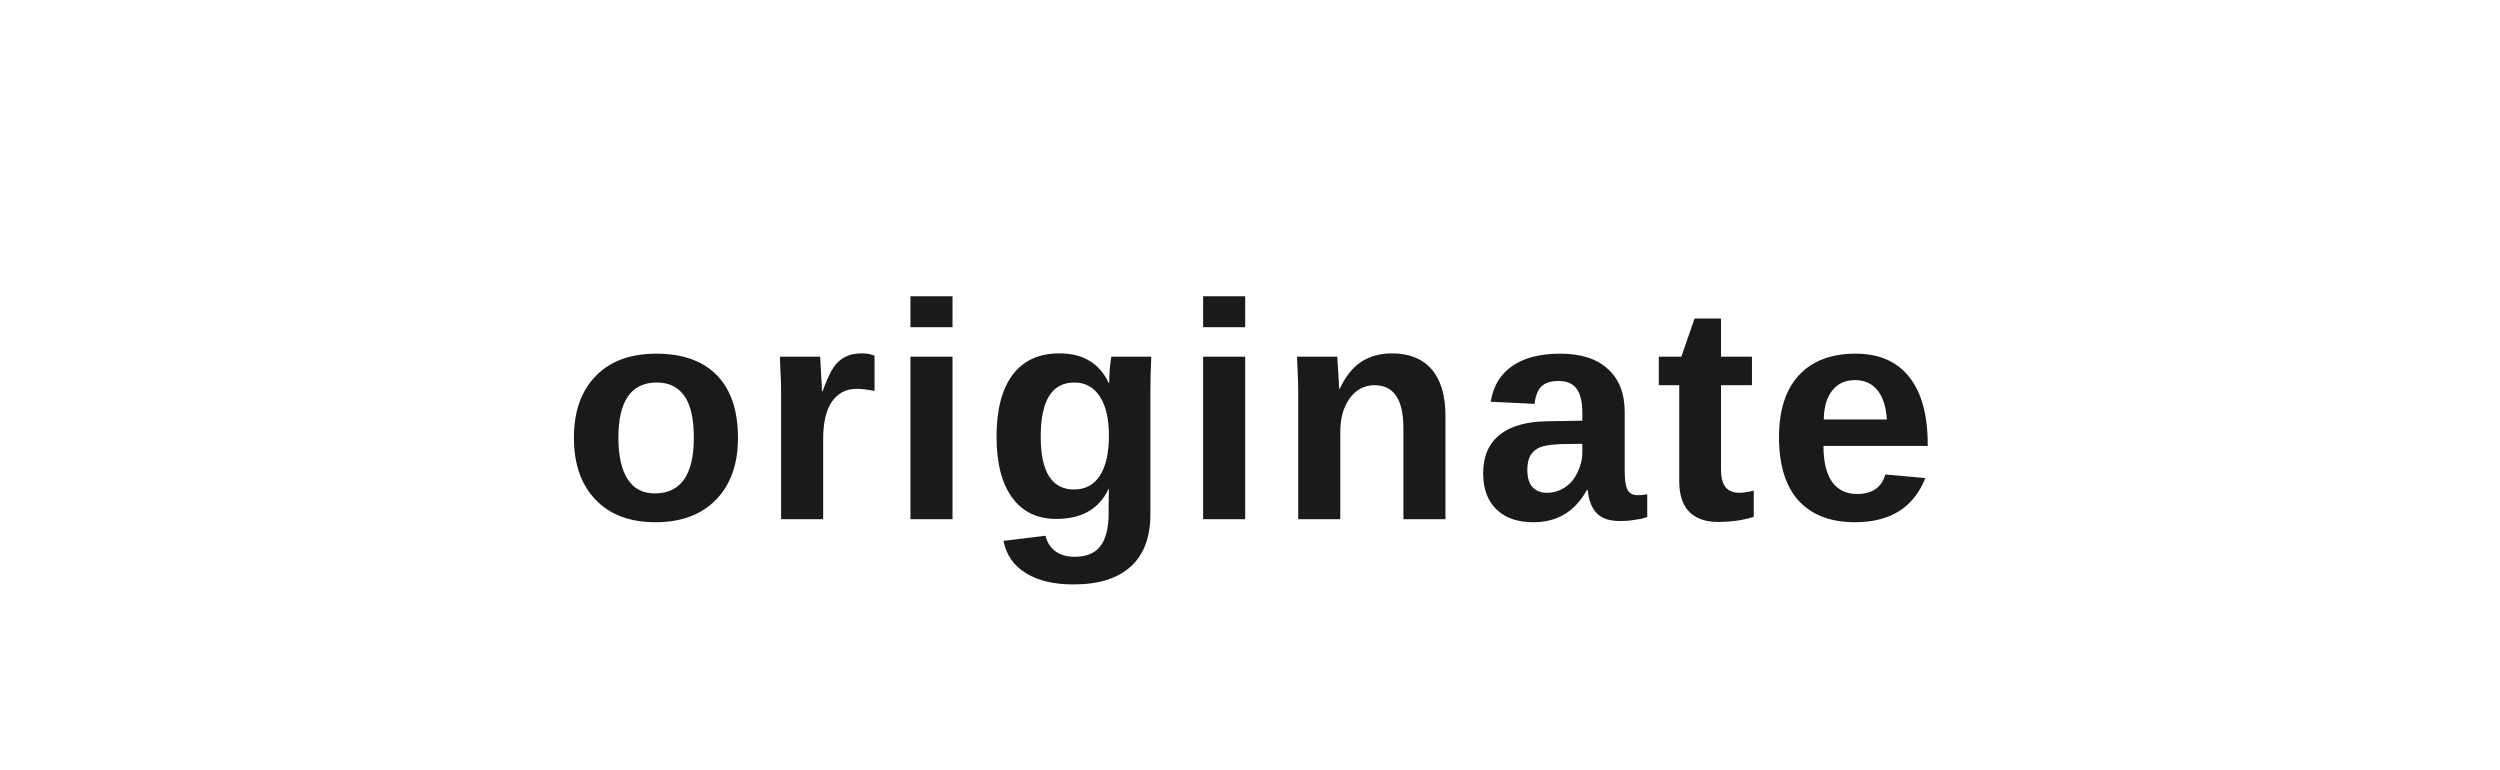
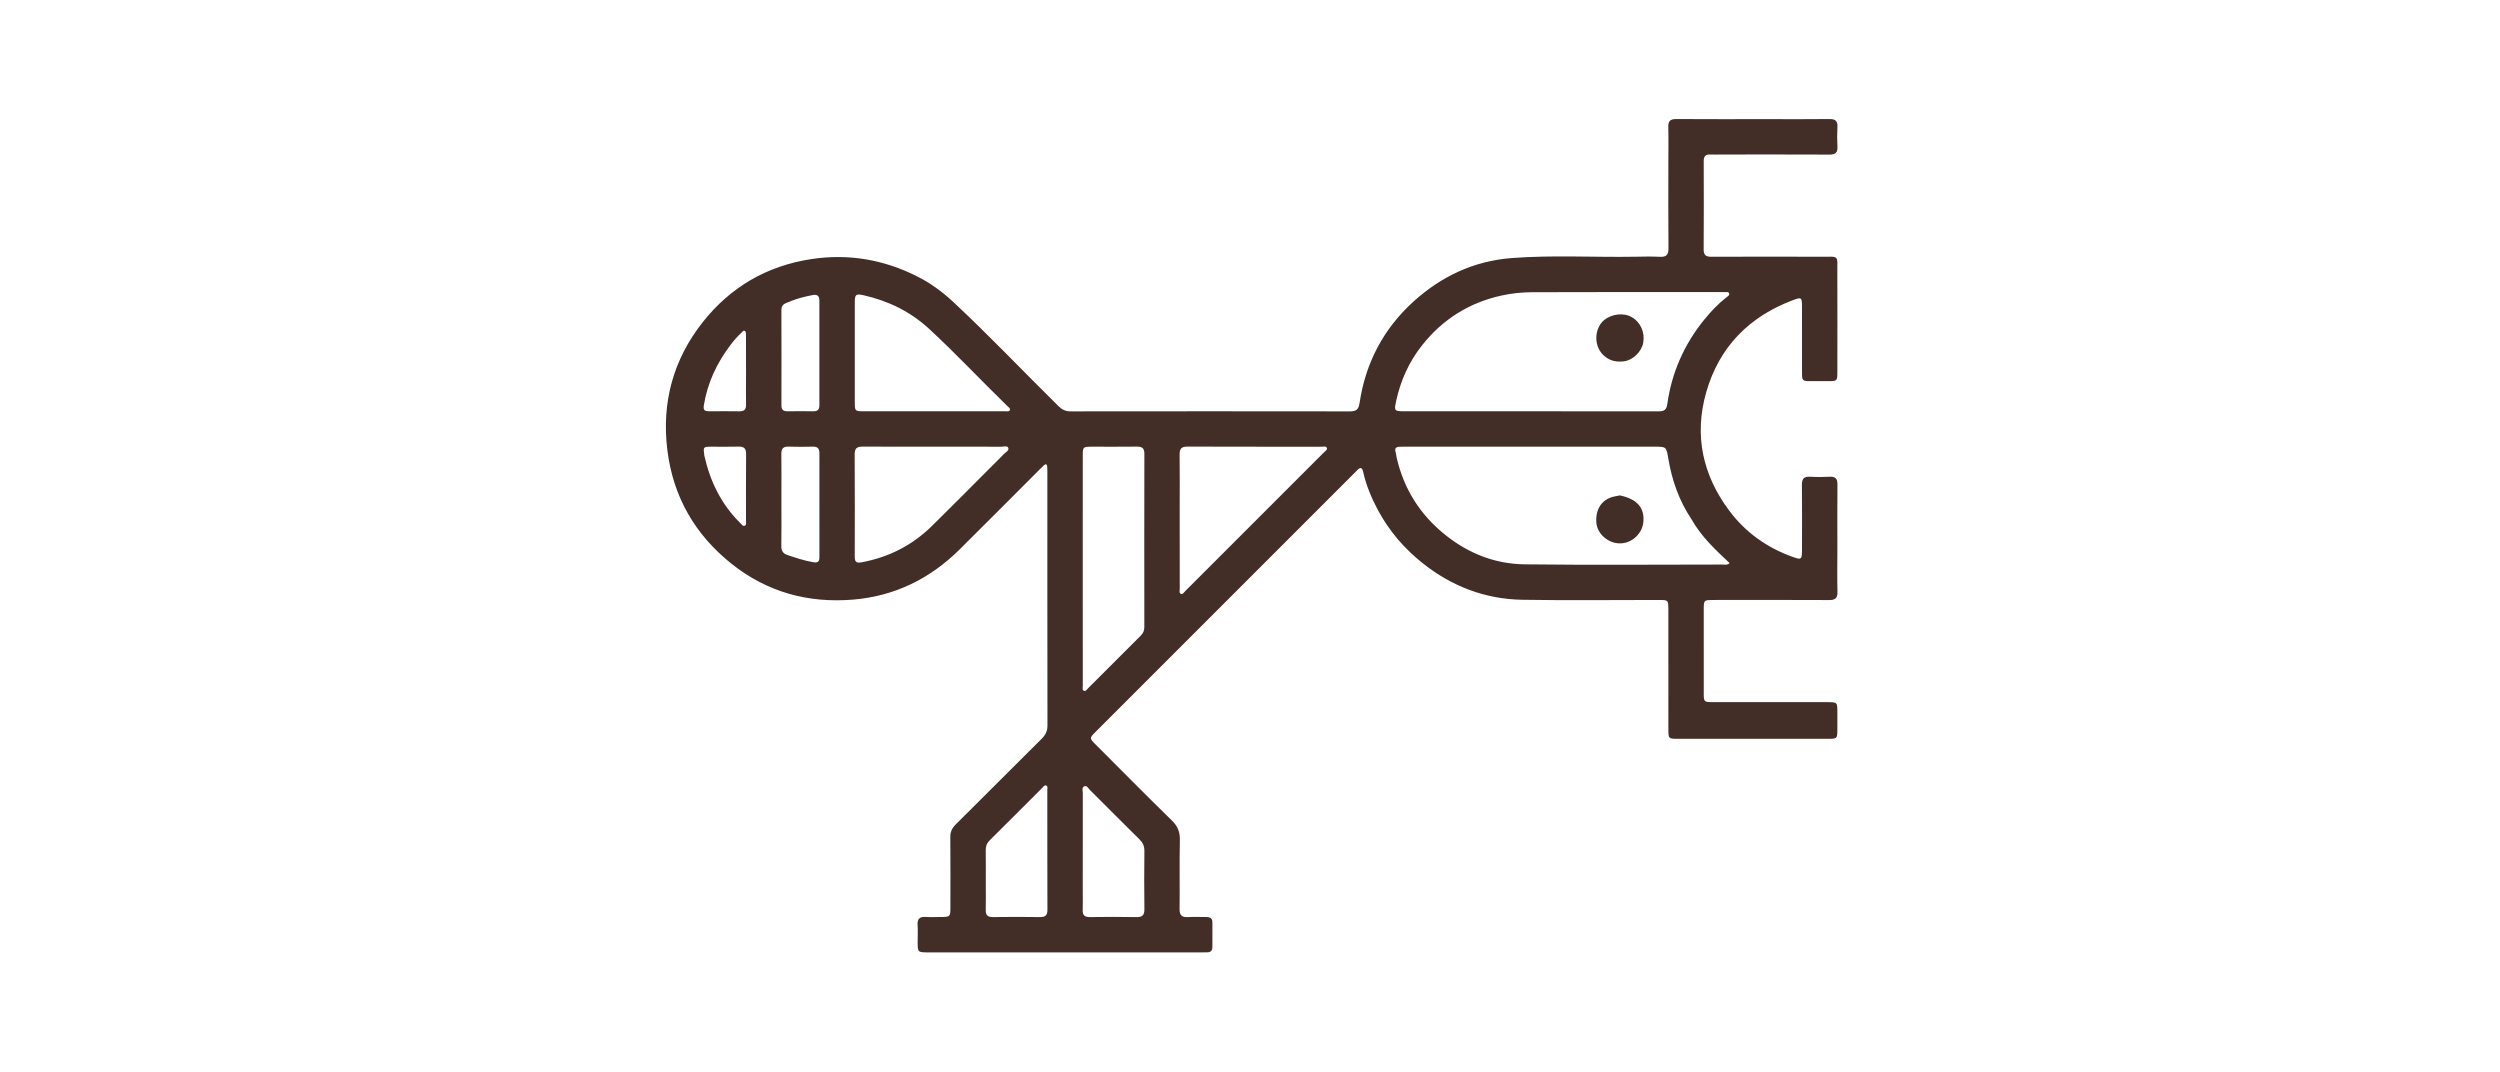
- <svg xmlns="http://www.w3.org/2000/svg" viewBox="0 0 130 40" role="img">
-   <text x="65" y="27" font-family="Arial, Helvetica, sans-serif" font-size="16" font-weight="700" fill="#1a1a1a" text-anchor="middle" letter-spacing="0.5">originate</text>
+ <svg xmlns="http://www.w3.org/2000/svg" width="336" height="144" viewBox="0 0 336 144" fill="none">
+   <path d="M245.885 16C246.69 15.99 246.995 16.273 246.951 17.074C246.904 17.952 246.903 18.837 246.952 19.714C246.998 20.527 246.669 20.781 245.876 20.777C241.035 20.753 236.193 20.766 231.351 20.767C230.852 20.767 230.352 20.79 229.855 20.766C229.206 20.733 228.977 21.031 228.979 21.66C228.992 25.622 229.001 29.584 228.972 33.545C228.966 34.37 229.359 34.51 230.057 34.508C234.957 34.492 239.858 34.49 244.758 34.505C247.251 34.513 246.929 34.198 246.938 36.724C246.953 41.155 246.945 45.587 246.941 50.018C246.94 51.189 246.906 51.218 245.772 51.227C244.979 51.233 244.187 51.232 243.395 51.227C242.228 51.219 242.193 51.192 242.191 50.053C242.185 47.089 242.191 44.125 242.187 41.161C242.185 39.977 242.104 39.914 240.998 40.329C235.067 42.555 231.041 46.647 229.306 52.755C227.672 58.507 228.833 63.838 232.393 68.613C234.565 71.527 237.425 73.571 240.846 74.814C242.122 75.278 242.185 75.233 242.187 73.906C242.19 71.001 242.211 68.096 242.175 65.191C242.165 64.356 242.438 64.02 243.287 64.072C244.164 64.126 245.049 64.117 245.927 64.074C246.69 64.037 246.96 64.336 246.952 65.098C246.924 68.032 246.942 70.967 246.943 73.901C246.943 75.779 246.909 77.658 246.955 79.535C246.976 80.382 246.671 80.652 245.835 80.647C240.671 80.62 235.506 80.633 230.341 80.636C228.988 80.636 228.983 80.641 228.983 82.01C228.981 85.737 228.98 89.464 228.985 93.19C228.986 94.332 229.021 94.365 230.186 94.366C235.321 94.37 240.457 94.368 245.592 94.37C246.937 94.371 246.938 94.376 246.942 95.753C246.944 96.486 246.944 97.22 246.942 97.953C246.937 99.293 246.936 99.297 245.554 99.298C239.362 99.3 233.17 99.299 226.979 99.299C226.509 99.299 226.039 99.301 225.57 99.299C224.236 99.293 224.231 99.292 224.23 97.995C224.226 95.031 224.228 92.067 224.228 89.103C224.228 86.727 224.23 84.35 224.227 81.973C224.225 80.643 224.221 80.636 222.919 80.636C216.816 80.633 210.711 80.713 204.609 80.609C199.594 80.525 195.107 78.801 191.179 75.67C188.698 73.693 186.67 71.32 185.178 68.522C184.324 66.92 183.614 65.243 183.22 63.458C183.064 62.753 182.798 62.778 182.375 63.234C182.276 63.342 182.168 63.442 182.065 63.546C170.466 75.145 158.866 86.744 147.267 98.344C146.401 99.21 146.401 99.212 147.281 100.092C150.683 103.495 154.063 106.922 157.507 110.282C158.292 111.048 158.594 111.821 158.572 112.902C158.507 115.982 158.573 119.065 158.536 122.146C158.526 122.989 158.815 123.309 159.656 123.257C160.474 123.206 161.298 123.259 162.119 123.248C162.648 123.241 162.955 123.421 162.947 124.005C162.934 125.09 162.937 126.176 162.946 127.262C162.95 127.785 162.694 128.008 162.188 127.994C161.953 127.988 161.718 128 161.484 128C149.247 128 137.01 128.001 124.774 128C123.337 128 123.336 127.996 123.333 126.53C123.332 125.797 123.377 125.06 123.323 124.33C123.26 123.464 123.636 123.177 124.456 123.238C125.069 123.284 125.688 123.248 126.304 123.246C127.729 123.242 127.733 123.242 127.734 121.855C127.736 118.744 127.752 115.633 127.723 112.522C127.716 111.821 127.935 111.315 128.432 110.822C132.307 106.979 136.152 103.104 140.029 99.262C140.546 98.748 140.78 98.228 140.779 97.49C140.759 86.105 140.764 74.719 140.764 63.333C140.764 63.128 140.764 62.921 140.748 62.717C140.72 62.358 140.546 62.324 140.296 62.541C140.119 62.695 139.957 62.866 139.791 63.032C136.181 66.642 132.582 70.265 128.956 73.86C124.986 77.797 120.205 80.133 114.64 80.589C108.638 81.081 103.118 79.593 98.352 75.798C93.411 71.864 90.461 66.773 89.688 60.462C88.907 54.094 90.486 48.328 94.426 43.327C98.152 38.599 103.052 35.721 109.09 34.815C114.074 34.066 118.766 34.894 123.223 37.126C125.001 38.016 126.613 39.18 128.086 40.553C132.959 45.095 137.534 49.937 142.279 54.607C142.752 55.074 143.231 55.29 143.901 55.289C156.402 55.274 168.903 55.272 181.404 55.29C182.255 55.291 182.59 55.08 182.729 54.145C183.528 48.774 185.939 44.194 189.955 40.544C193.699 37.142 198.1 35.068 203.194 34.681C208.728 34.259 214.275 34.601 219.816 34.504C220.901 34.485 221.989 34.455 223.072 34.514C223.949 34.561 224.253 34.256 224.243 33.361C224.204 29.576 224.227 25.79 224.228 22.005C224.228 20.362 224.259 18.717 224.217 17.075C224.197 16.278 224.477 15.995 225.283 16.001C229.363 16.029 233.442 16.013 237.61 16.013C240.427 16.013 243.156 16.035 245.885 16ZM146.492 106.179C146.274 105.962 146.071 105.541 145.741 105.671C145.35 105.825 145.528 106.294 145.528 106.622C145.516 111.019 145.52 115.416 145.52 119.9C145.521 120.751 145.551 121.514 145.514 122.274C145.479 122.995 145.767 123.264 146.489 123.254C148.569 123.225 150.651 123.22 152.732 123.258C153.526 123.272 153.818 123.001 153.807 122.193C153.771 119.585 153.779 116.976 153.806 114.367C153.813 113.729 153.61 113.266 153.157 112.82C150.922 110.62 148.716 108.39 146.492 106.179ZM140.594 105.574C140.343 105.484 140.198 105.771 140.04 105.929C137.695 108.266 135.362 110.616 133.008 112.944C132.619 113.329 132.477 113.743 132.484 114.273C132.503 115.767 132.49 117.262 132.489 118.845C132.49 120.046 132.518 121.16 132.483 122.272C132.46 122.989 132.731 123.264 133.455 123.254C135.564 123.225 137.674 123.226 139.783 123.254C140.492 123.263 140.775 123.019 140.773 122.288C140.754 116.926 140.765 111.564 140.759 106.202C140.759 105.984 140.862 105.67 140.594 105.574ZM152.807 60.025C150.784 60.052 148.761 60.03 146.738 60.035C145.545 60.038 145.522 60.061 145.522 61.283C145.519 67.293 145.52 73.304 145.52 79.402C145.52 83.712 145.518 87.934 145.527 92.155C145.527 92.399 145.4 92.751 145.713 92.855C145.943 92.93 146.101 92.637 146.262 92.477C148.607 90.137 150.945 87.789 153.295 85.454C153.628 85.123 153.799 84.771 153.798 84.293C153.79 76.524 153.786 68.754 153.803 60.984C153.804 60.246 153.508 60.016 152.807 60.025ZM178.342 60.228C178.24 59.913 177.887 60.04 177.644 60.04C171.631 60.033 165.618 60.045 159.606 60.022C158.802 60.018 158.526 60.295 158.538 61.094C158.574 63.469 158.551 65.845 158.55 68.309C158.55 71.975 158.548 75.554 158.557 79.132C158.557 79.375 158.431 79.728 158.748 79.826C158.976 79.896 159.135 79.604 159.297 79.442C165.521 73.223 171.743 67.001 177.962 60.777C178.123 60.616 178.416 60.457 178.342 60.228ZM188.192 60.038C187.682 60.032 187.395 60.196 187.574 60.775C187.643 60.997 187.651 61.237 187.702 61.465C188.663 65.705 190.848 69.166 194.244 71.888C197.371 74.393 200.948 75.8 204.914 75.847C213.772 75.952 222.633 75.882 231.492 75.875C231.798 75.875 232.135 75.977 232.462 75.684C230.559 73.9 228.657 72.132 227.334 69.784C225.665 67.277 224.714 64.558 224.227 61.673C223.951 60.041 223.987 60.033 222.339 60.033C211.221 60.033 200.103 60.033 188.985 60.033C188.721 60.033 188.456 60.041 188.192 60.038ZM135.508 60.182C135.379 59.87 134.869 60.043 134.531 60.039C133.241 60.024 131.951 60.033 130.661 60.033C125.766 60.034 120.87 60.044 115.975 60.023C115.22 60.02 114.862 60.207 114.867 61.055C114.899 65.627 114.886 70.201 114.879 74.773C114.878 75.419 114.996 75.724 115.793 75.576C119.442 74.901 122.598 73.295 125.239 70.705C127.854 68.139 130.427 65.529 133.062 62.894C133.707 62.249 134.32 61.66 134.903 61.041C135.149 60.78 135.665 60.564 135.508 60.182ZM105.981 60.026C105.25 60.001 105.003 60.303 105.013 61.013C105.04 63.063 105.022 65.114 105.021 67.252C105.022 69.361 105.042 71.383 105.011 73.404C105.001 74.036 105.249 74.398 105.818 74.589C106.953 74.969 108.082 75.353 109.273 75.557C109.911 75.666 110.129 75.506 110.128 74.875C110.118 70.217 110.116 65.559 110.129 60.901C110.131 60.252 109.858 60.017 109.232 60.03C108.148 60.054 107.063 60.064 105.981 60.026ZM99.232 60.024C98.031 60.062 96.828 60.029 95.625 60.034C94.504 60.039 94.504 60.044 94.662 61.23C95.449 64.746 96.959 67.796 99.492 70.302C99.679 70.487 99.835 70.778 100.119 70.647C100.354 70.54 100.261 70.226 100.261 70.002C100.266 67.011 100.246 64.018 100.277 61.027C100.284 60.245 99.972 60.001 99.232 60.024ZM231.489 39.256C222.982 39.256 214.475 39.238 205.968 39.273C204.573 39.279 203.168 39.419 201.791 39.723C197.452 40.679 193.907 42.907 191.146 46.381C189.385 48.597 188.249 51.114 187.648 53.87C187.346 55.252 187.387 55.278 188.843 55.278C195.15 55.28 201.458 55.278 207.853 55.278C212.928 55.278 217.915 55.27 222.902 55.285C223.623 55.287 223.972 55.128 224.089 54.29C224.682 50.053 226.359 46.268 229.067 42.943C229.958 41.849 230.917 40.832 232.032 39.964C232.205 39.83 232.488 39.676 232.387 39.419C232.285 39.159 231.974 39.289 231.753 39.258C231.667 39.246 231.577 39.256 231.489 39.256ZM116.022 39.67C115.054 39.451 114.884 39.593 114.883 40.59C114.879 45.077 114.879 49.565 114.883 54.052C114.884 55.254 114.907 55.276 116.123 55.276C121.784 55.28 127.444 55.278 133.192 55.278C133.895 55.278 134.512 55.287 135.127 55.272C135.344 55.266 135.655 55.371 135.736 55.078C135.792 54.873 135.55 54.73 135.406 54.591C131.877 51.157 128.511 47.56 124.892 44.215C122.341 41.857 119.366 40.426 116.022 39.67ZM100.136 44.497C99.91 44.338 99.779 44.604 99.64 44.73C99.096 45.223 98.623 45.78 98.178 46.365C96.342 48.784 95.089 51.449 94.596 54.468C94.481 55.175 94.766 55.283 95.332 55.278C96.682 55.268 98.032 55.258 99.381 55.281C100.019 55.292 100.28 55.038 100.269 54.398C100.246 53.078 100.264 51.757 100.266 50.349C100.265 48.5 100.267 46.739 100.258 44.978C100.257 44.812 100.24 44.57 100.136 44.497ZM110.124 40.39C110.125 39.677 109.752 39.549 109.155 39.67C108.236 39.857 107.323 40.06 106.384 40.431C105.791 40.746 105.018 40.722 105.021 41.645C105.036 45.927 105.031 50.211 105.024 54.494C105.023 55.057 105.277 55.283 105.825 55.276C106.999 55.263 108.173 55.262 109.346 55.275C109.912 55.282 110.126 55.016 110.125 54.47C110.118 49.776 110.117 45.083 110.124 40.39Z" fill="#432D27" />
+   <path d="M215.842 48.022C214.034 46.719 214.269 44.085 215.608 43.007C216.588 42.219 218.159 41.974 219.293 42.613C220.475 43.279 221.098 44.658 220.851 46.061C220.638 47.266 219.441 48.431 218.234 48.565C217.406 48.656 216.599 48.573 215.842 48.022Z" fill="#432D27" />
+   <path d="M217.712 66.581C220.035 67.09 221.019 68.214 220.873 70.109C220.748 71.723 219.308 73.046 217.694 73.03C216.113 73.014 214.676 71.75 214.553 70.268C214.396 68.385 215.347 67.027 217.041 66.711C217.242 66.674 217.44 66.625 217.712 66.581Z" fill="#432D27" />
</svg>
